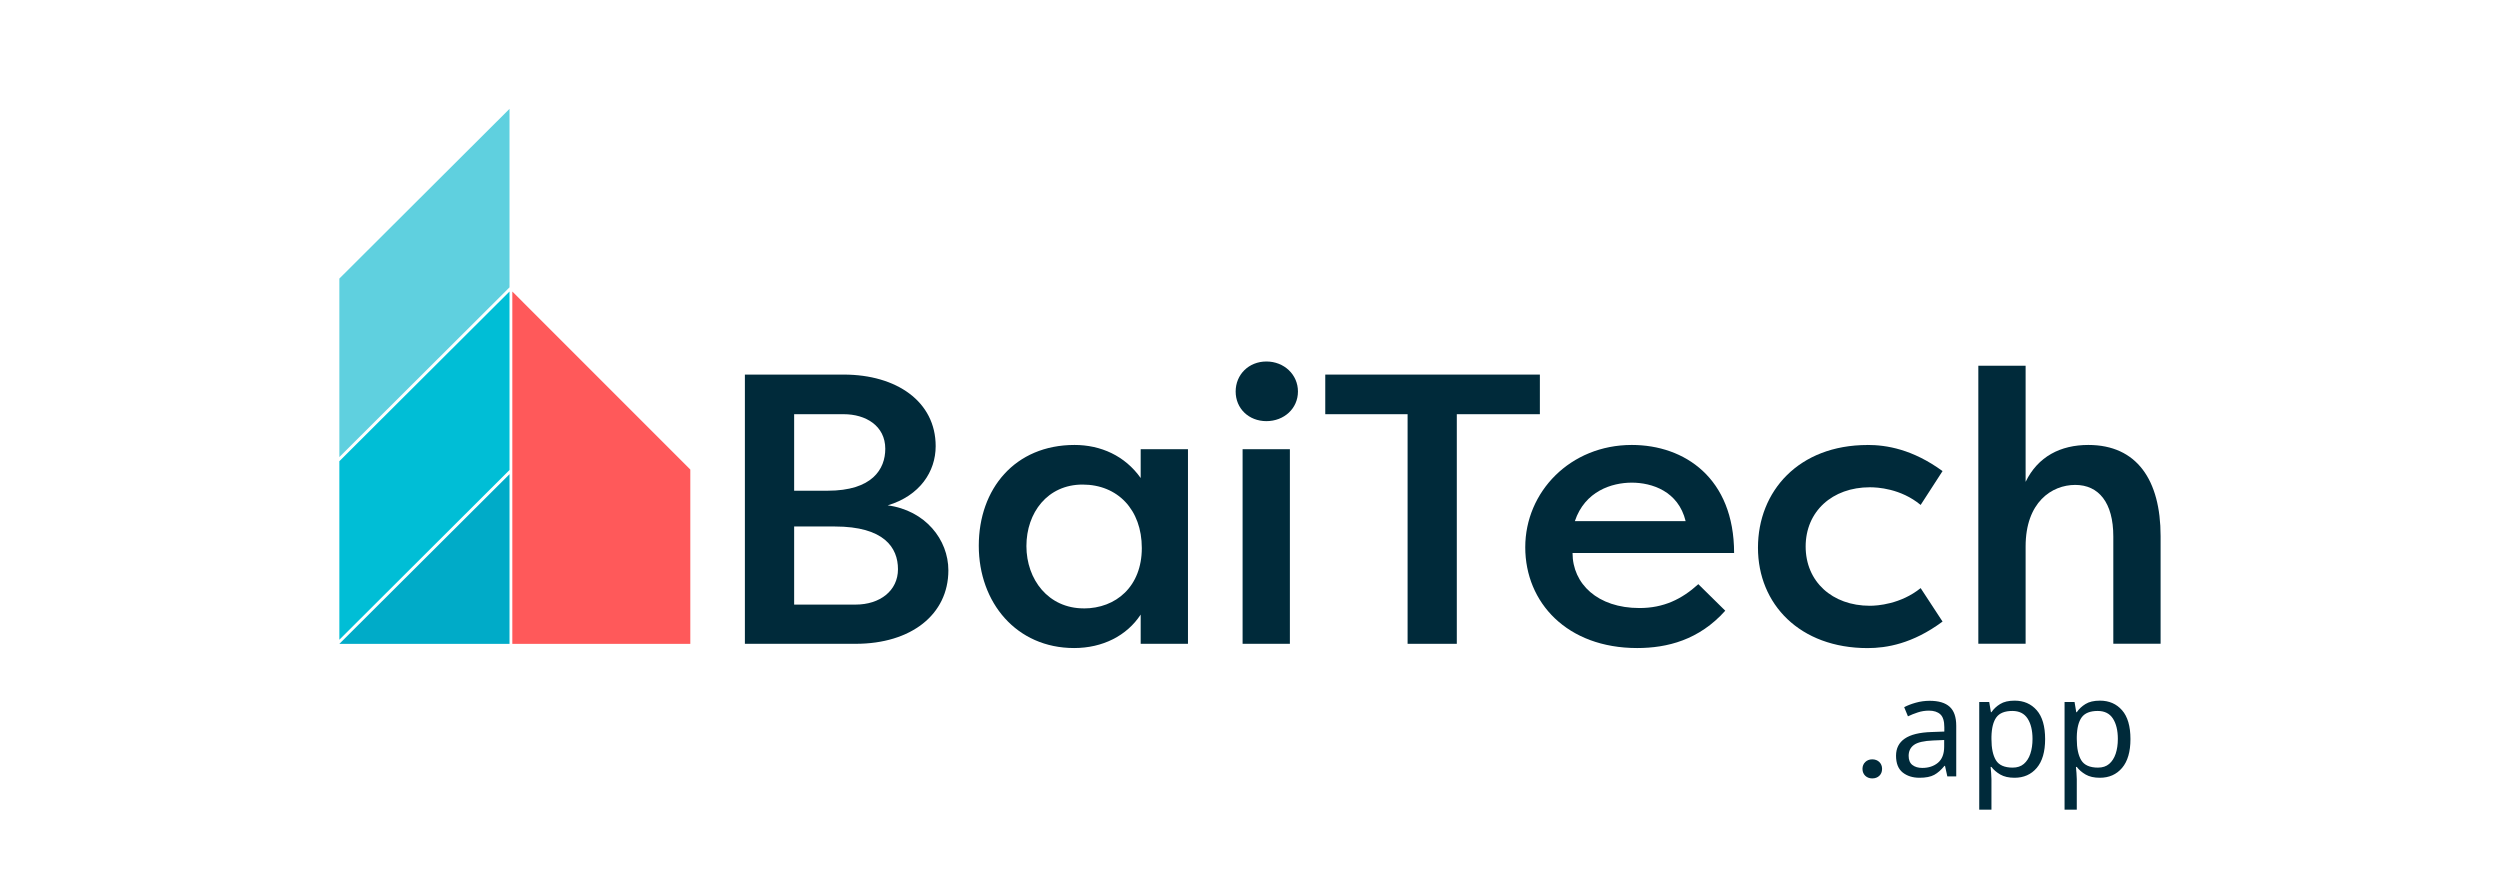
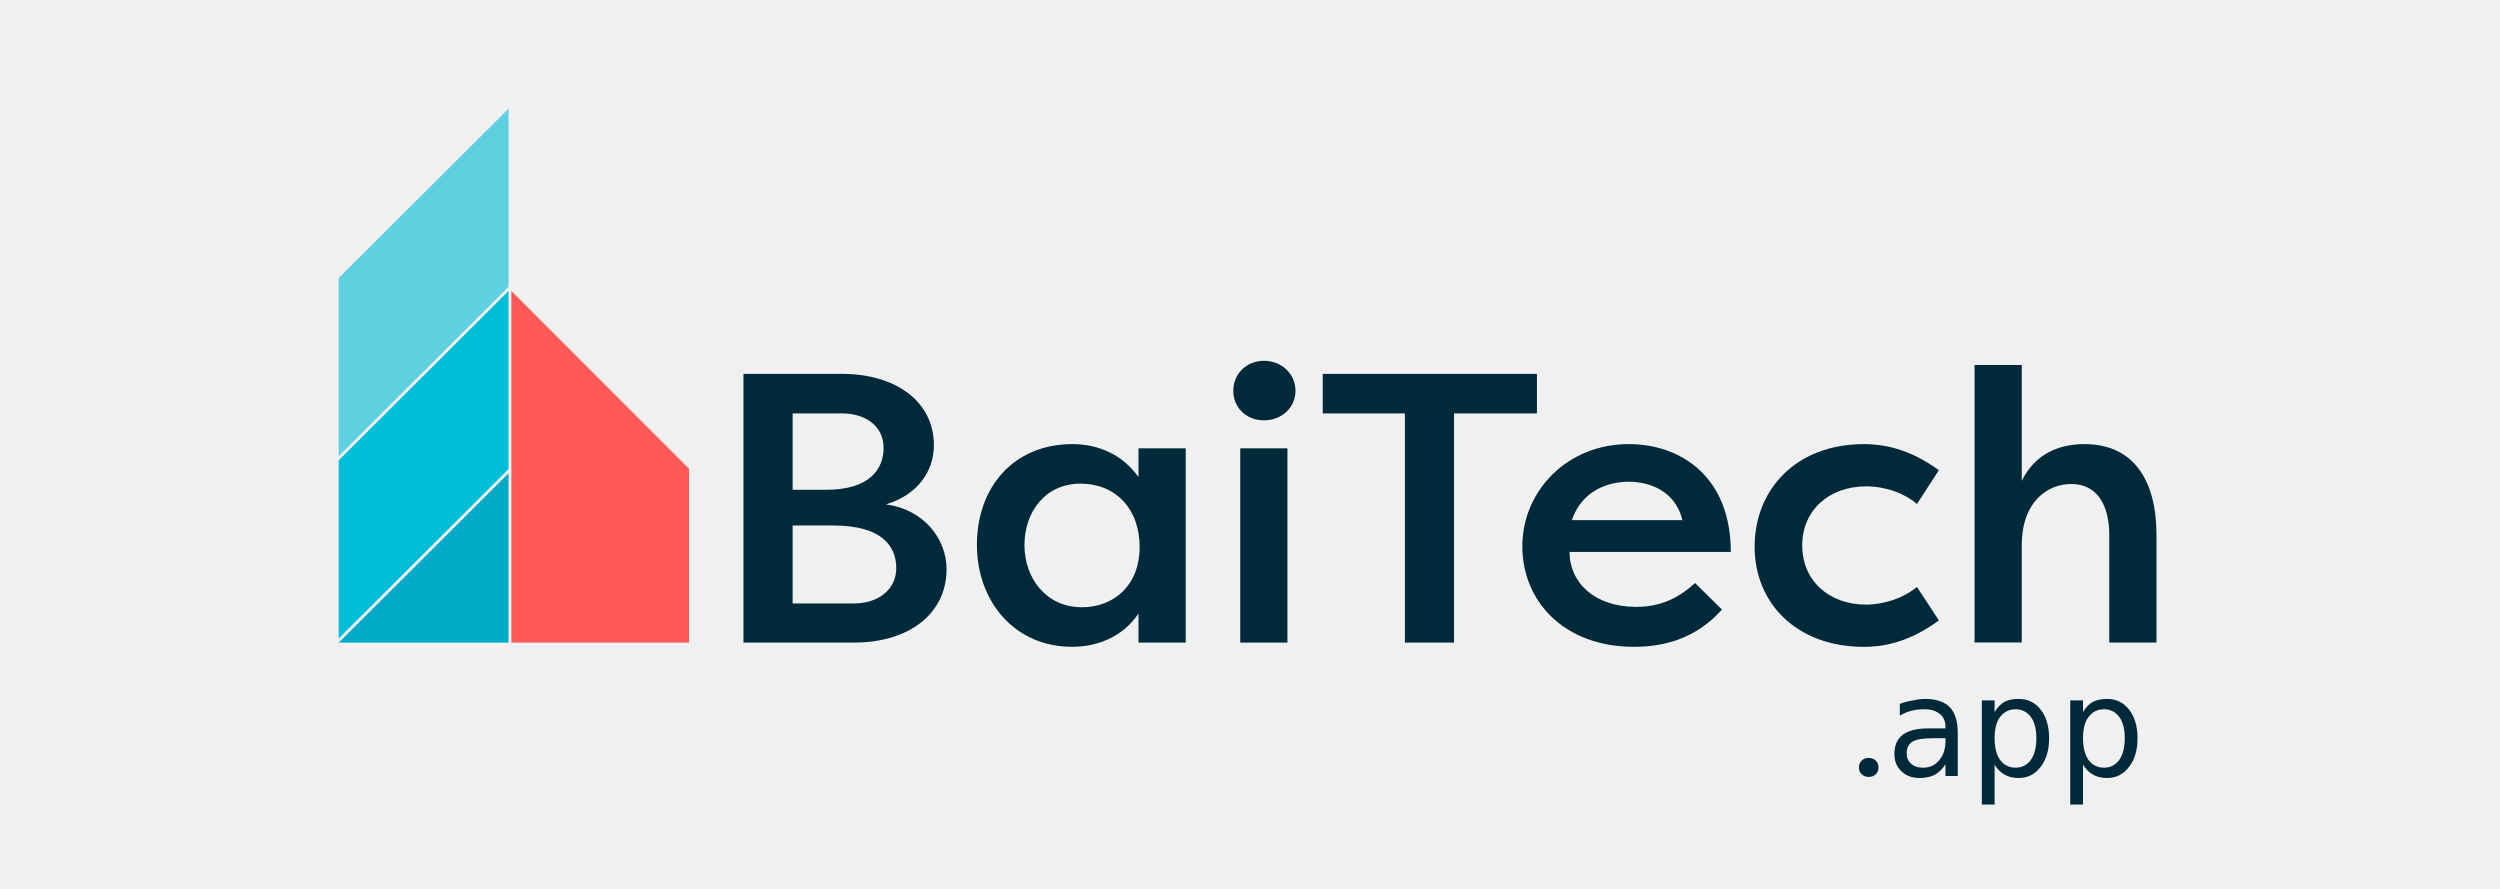
- <svg xmlns="http://www.w3.org/2000/svg" id="Layer_1" data-name="Layer 1" viewBox="0 0 508.03 180.08">
-   <defs>
-     <style>
-       .cls-1 {
-         fill: #5fd0df;
-       }
- 
-       .cls-2 {
-         fill: #00bed6;
-       }
- 
-       .cls-3 {
-         fill: #ff595a;
-       }
- 
-       .cls-4, .cls-5 {
-         fill: #002a3a;
-       }
- 
-       .cls-6 {
-         fill: #fff;
-       }
- 
-       .cls-7 {
-         fill: #00abc8;
-       }
- 
-       .cls-5 {
-         font-family: FilsonProMedium, 'Filson Pro';
-         font-size: 28.19px;
-       }
-     </style>
-   </defs>
-   <rect class="cls-6" y="-159.8" width="508.03" height="508.03" />
+ <svg xmlns="http://www.w3.org/2000/svg" version="1.2" viewBox="0 0 509 181" width="509" height="181">
+   <style>
+ 		.s0 { fill: #002a3a } 
+ 		.s1 { fill: #ff595a } 
+ 		.s2 { fill: #00bed6 } 
+ 		.s3 { fill: #5fd0df } 
+ 		.s4 { fill: #00abc8 } 
+ 	</style>
  <g>
    <g>
      <g>
-         <path class="cls-4" d="M180.37,102.69c7.66,1.02,12.35,6.96,12.35,13.21,0,8.99-7.58,14.93-18.84,14.93h-22.51v-54.71h20.09c10.71,0,18.68,5.47,18.68,14.54,0,5.16-3.2,10.08-9.77,12.04ZM168.18,99.72c9.07,0,11.72-4.38,11.72-8.52,0-4.69-3.99-7.03-8.44-7.03h-10.08v15.55h6.8ZM161.38,106.99v15.87h12.5c4.92,0,8.6-2.81,8.6-7.19s-2.81-8.68-12.82-8.68h-8.28Z" />
-         <path class="cls-4" d="M241.41,91.28v39.55h-9.61v-5.94c-2.81,4.3-7.74,6.8-13.52,6.8-11.72,0-19.38-9.22-19.38-20.79s7.35-20.48,19.46-20.48c5.31,0,10.24,2.19,13.44,6.72v-5.86h9.61ZM220.23,123.64c6.56,0,11.8-4.46,11.8-12.27s-4.92-12.9-12.04-12.9-11.41,5.71-11.41,12.5,4.45,12.66,11.65,12.66Z" />
-         <path class="cls-4" d="M257.35,73.46c3.59,0,6.41,2.66,6.41,6.1s-2.81,6.02-6.41,6.02-6.25-2.58-6.25-6.02,2.66-6.1,6.25-6.1ZM252.51,130.83v-39.55h9.61v39.55h-9.61Z" />
-         <path class="cls-4" d="M312.92,76.12v8.05h-16.88v46.66h-10v-46.66h-16.73v-8.05h43.61Z" />
-         <path class="cls-4" d="M350.59,124.11c-5.31,5.94-11.8,7.58-17.9,7.58-14.22,0-22.74-9.22-22.74-20.48s9.14-20.79,21.65-20.79c10.71,0,20.79,6.72,20.79,21.96h-32.83c0,6.25,5.08,11.18,13.6,11.18,4.92,0,8.6-1.8,11.96-4.85l5.47,5.39ZM320.03,105.9h22.51c-1.48-6.1-6.88-7.82-10.94-7.82s-9.53,1.72-11.57,7.82Z" />
-         <path class="cls-4" d="M379.51,90.42c3.83,0,9.14.86,15.24,5.31l-4.45,6.88c-4.06-3.36-8.83-3.59-10.32-3.59-7.66,0-13.05,4.92-13.05,12.04s5.39,12.04,13.05,12.04c1.49,0,6.25-.31,10.32-3.59l4.45,6.8c-6.1,4.53-11.41,5.39-15.24,5.39-13.75,0-22.27-8.91-22.27-20.4s8.28-20.87,22.27-20.87Z" />
-         <path class="cls-4" d="M402.02,74.32h9.61v23.6c2.5-5.16,7.11-7.5,12.74-7.5,9.85,0,14.69,7.11,14.69,18.52v21.88h-9.61v-21.81c0-6.88-2.97-10.47-7.74-10.47s-10.08,3.52-10.08,12.5v19.77h-9.61v-56.51Z" />
+         <path class="s0" d="m180.37 102.69c7.66 1.02 12.35 6.96 12.35 13.21 0 8.99-7.58 14.93-18.84 14.93h-22.51v-54.71h20.09c10.71 0 18.68 5.47 18.68 14.54 0 5.16-3.2 10.08-9.77 12.03zm-12.19-2.97c9.07 0 11.72-4.38 11.72-8.52 0-4.69-3.99-7.03-8.44-7.03h-10.08v15.55zm-6.8 7.27v15.87h12.5c4.92 0 8.6-2.81 8.6-7.19 0-4.38-2.81-8.68-12.82-8.68z" />
+         <path class="s0" d="m241.41 91.28v39.55h-9.61v-5.94c-2.81 4.3-7.74 6.8-13.52 6.8-11.72 0-19.38-9.22-19.38-20.79 0-11.57 7.35-20.48 19.46-20.48 5.31 0 10.24 2.19 13.44 6.72v-5.86zm-21.18 32.36c6.56 0 11.8-4.46 11.8-12.27 0-7.81-4.92-12.9-12.04-12.9-7.12 0-11.41 5.71-11.41 12.5 0 6.79 4.45 12.66 11.65 12.66z" />
+         <path class="s0" d="m257.35 73.46c3.59 0 6.41 2.66 6.41 6.1 0 3.44-2.81 6.02-6.41 6.02-3.6 0-6.25-2.58-6.25-6.02 0-3.44 2.66-6.1 6.25-6.1zm-4.84 57.37v-39.55h9.61v39.55z" />
+         <path class="s0" d="m312.92 76.12v8.05h-16.88v46.66h-10v-46.66h-16.73v-8.05z" />
+         <path class="s0" d="m350.59 124.11c-5.31 5.94-11.8 7.58-17.9 7.58-14.22 0-22.74-9.22-22.74-20.48 0-11.26 9.14-20.79 21.65-20.79 10.71 0 20.79 6.72 20.79 21.96h-32.83c0 6.25 5.08 11.18 13.6 11.18 4.92 0 8.6-1.8 11.96-4.85 0 0 5.47 5.39 5.47 5.4zm-30.56-18.21h22.51c-1.48-6.1-6.88-7.82-10.94-7.82-4.06 0-9.53 1.72-11.57 7.82z" />
+         <path class="s0" d="m379.51 90.42c3.83 0 9.14 0.86 15.24 5.31l-4.45 6.88c-4.06-3.36-8.83-3.59-10.32-3.59-7.66 0-13.05 4.92-13.05 12.04 0 7.12 5.39 12.04 13.05 12.04 1.49 0 6.25-0.31 10.32-3.59l4.45 6.8c-6.1 4.53-11.41 5.39-15.24 5.39-13.75 0-22.27-8.91-22.27-20.4 0-11.49 8.28-20.87 22.27-20.88z" />
+         <path class="s0" d="m402.02 74.32h9.61v23.6c2.5-5.16 7.11-7.5 12.74-7.5 9.85 0 14.69 7.11 14.69 18.52v21.88h-9.61v-21.81c0-6.88-2.97-10.47-7.74-10.47-4.77 0-10.08 3.52-10.08 12.5v19.77h-9.61v-56.51z" />
      </g>
      <g>
-         <text class="cls-5" transform="translate(384 157.77)">
-           <tspan x="0" y="0">app</tspan>
-         </text>
-         <path class="cls-4" d="M380.5,158.18h-.08c-1.05,0-1.94-.75-1.94-1.91v-.05c0-1.1.86-1.91,1.94-1.91h.08c1.1,0,1.96.78,1.96,1.91v.05c0,1.16-.86,1.91-1.96,1.91Z" />
+         <path id="app" class="s0" aria-label="app" d="m396.1 150.3h-2.5q-3.1 0-4.2 0.7-1.2 0.7-1.2 2.4 0 1.3 0.9 2.1 0.9 0.8 2.4 0.8 2.1 0 3.3-1.5 1.3-1.5 1.3-3.9zm2.5-1.1v8.8h-2.5v-2.4q-0.9 1.4-2.1 2.1-1.3 0.7-3.2 0.7-2.3 0-3.7-1.4-1.4-1.3-1.4-3.5 0-2.6 1.7-3.9 1.7-1.3 5.2-1.3h3.5v-0.3q0-1.7-1.1-2.6-1.2-1-3.2-1-1.4 0-2.6 0.3-1.2 0.3-2.4 1v-2.4q1.4-0.5 2.7-0.7 1.3-0.3 2.5-0.3 3.3 0 5 1.7 1.6 1.7 1.6 5.2zm7.5 6.5v8.1h-2.6v-21.2h2.6v2.4q0.8-1.4 2-2.1 1.2-0.6 2.9-0.6 2.8 0 4.5 2.2 1.7 2.2 1.7 5.8 0 3.6-1.7 5.8-1.7 2.3-4.5 2.3-1.7 0-2.9-0.7-1.2-0.7-2-2zm8.5-5.4q0-2.8-1.1-4.3-1.2-1.6-3.1-1.6-2 0-3.2 1.6-1.1 1.5-1.1 4.3 0 2.8 1.1 4.4 1.2 1.6 3.2 1.6 1.9 0 3.1-1.6 1.1-1.6 1.1-4.4zm9.5 5.4v8.1h-2.6v-21.2h2.6v2.4q0.8-1.4 2-2.1 1.2-0.6 2.9-0.6 2.8 0 4.5 2.2 1.7 2.2 1.7 5.8 0 3.6-1.7 5.8-1.7 2.3-4.5 2.3-1.7 0-2.9-0.7-1.2-0.7-2-2zm8.5-5.4q0-2.8-1.1-4.3-1.2-1.6-3.1-1.6-2 0-3.2 1.6-1.1 1.5-1.1 4.3 0 2.8 1.1 4.4 1.2 1.6 3.2 1.6 1.9 0 3.1-1.6 1.1-1.6 1.1-4.4z" />
+         <path class="s0" d="m380.5 158.18h-0.08c-1.05 0-1.94-0.75-1.94-1.91v-0.05c0-1.1 0.86-1.91 1.94-1.91h0.08c1.1 0 1.96 0.78 1.96 1.91v0.05c0 1.16-0.86 1.91-1.96 1.91z" />
      </g>
    </g>
    <g>
-       <polygon class="cls-3" points="104.11 130.84 140.28 130.84 140.28 95.42 104.11 59.24 104.11 130.84" />
-       <polygon class="cls-2" points="68.96 130 103.54 95.51 103.54 59.24 68.96 93.72 68.96 130" />
-       <polygon class="cls-1" points="68.96 92.88 103.54 58.39 103.54 22.12 68.96 56.61 68.96 92.88" />
-       <polygon class="cls-7" points="103.54 96.36 68.96 130.84 103.54 130.84 103.54 96.36" />
+       <path fill-rule="evenodd" class="s1" d="m104.11 130.84h36.17v-35.42l-36.17-36.18v71.6z" />
+       <path fill-rule="evenodd" class="s2" d="m68.96 130l34.58-34.49v-36.27l-34.58 34.48v36.28z" />
+       <path fill-rule="evenodd" class="s3" d="m68.96 92.88l34.58-34.49v-36.27l-34.58 34.49v36.27z" />
+       <path fill-rule="evenodd" class="s4" d="m103.54 96.36l-34.58 34.48h34.58v-34.48z" />
    </g>
  </g>
</svg>
